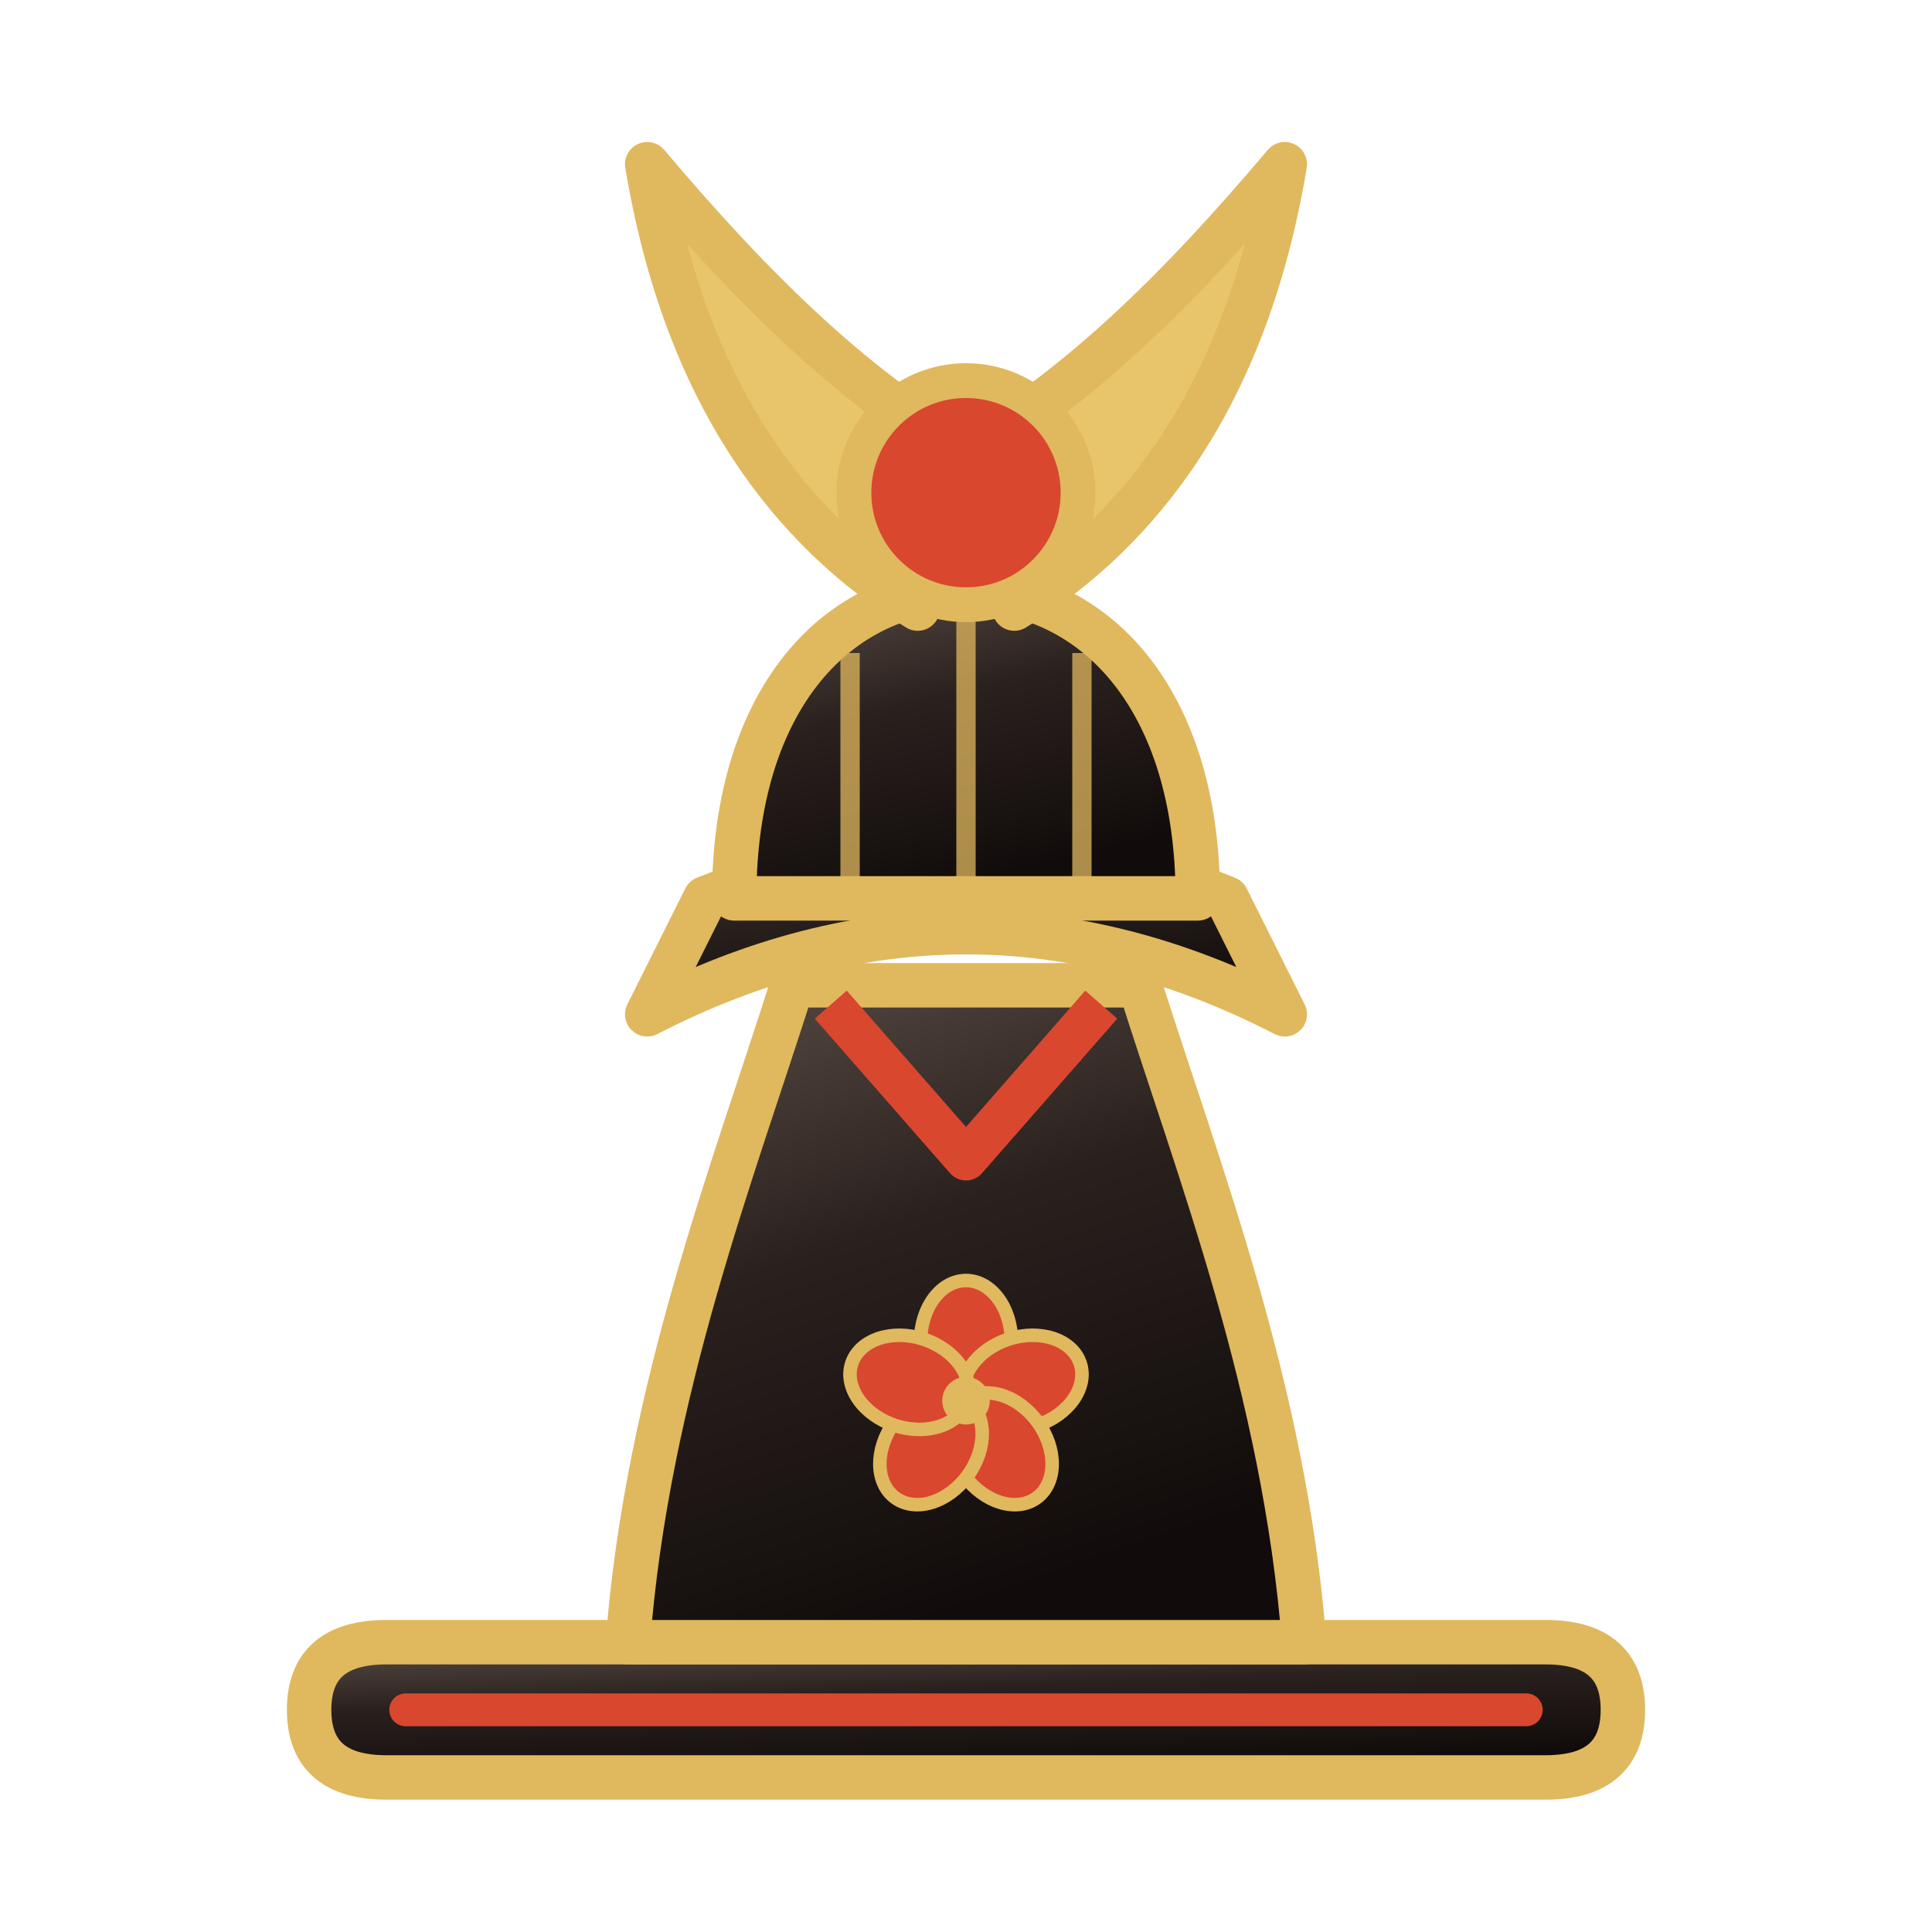
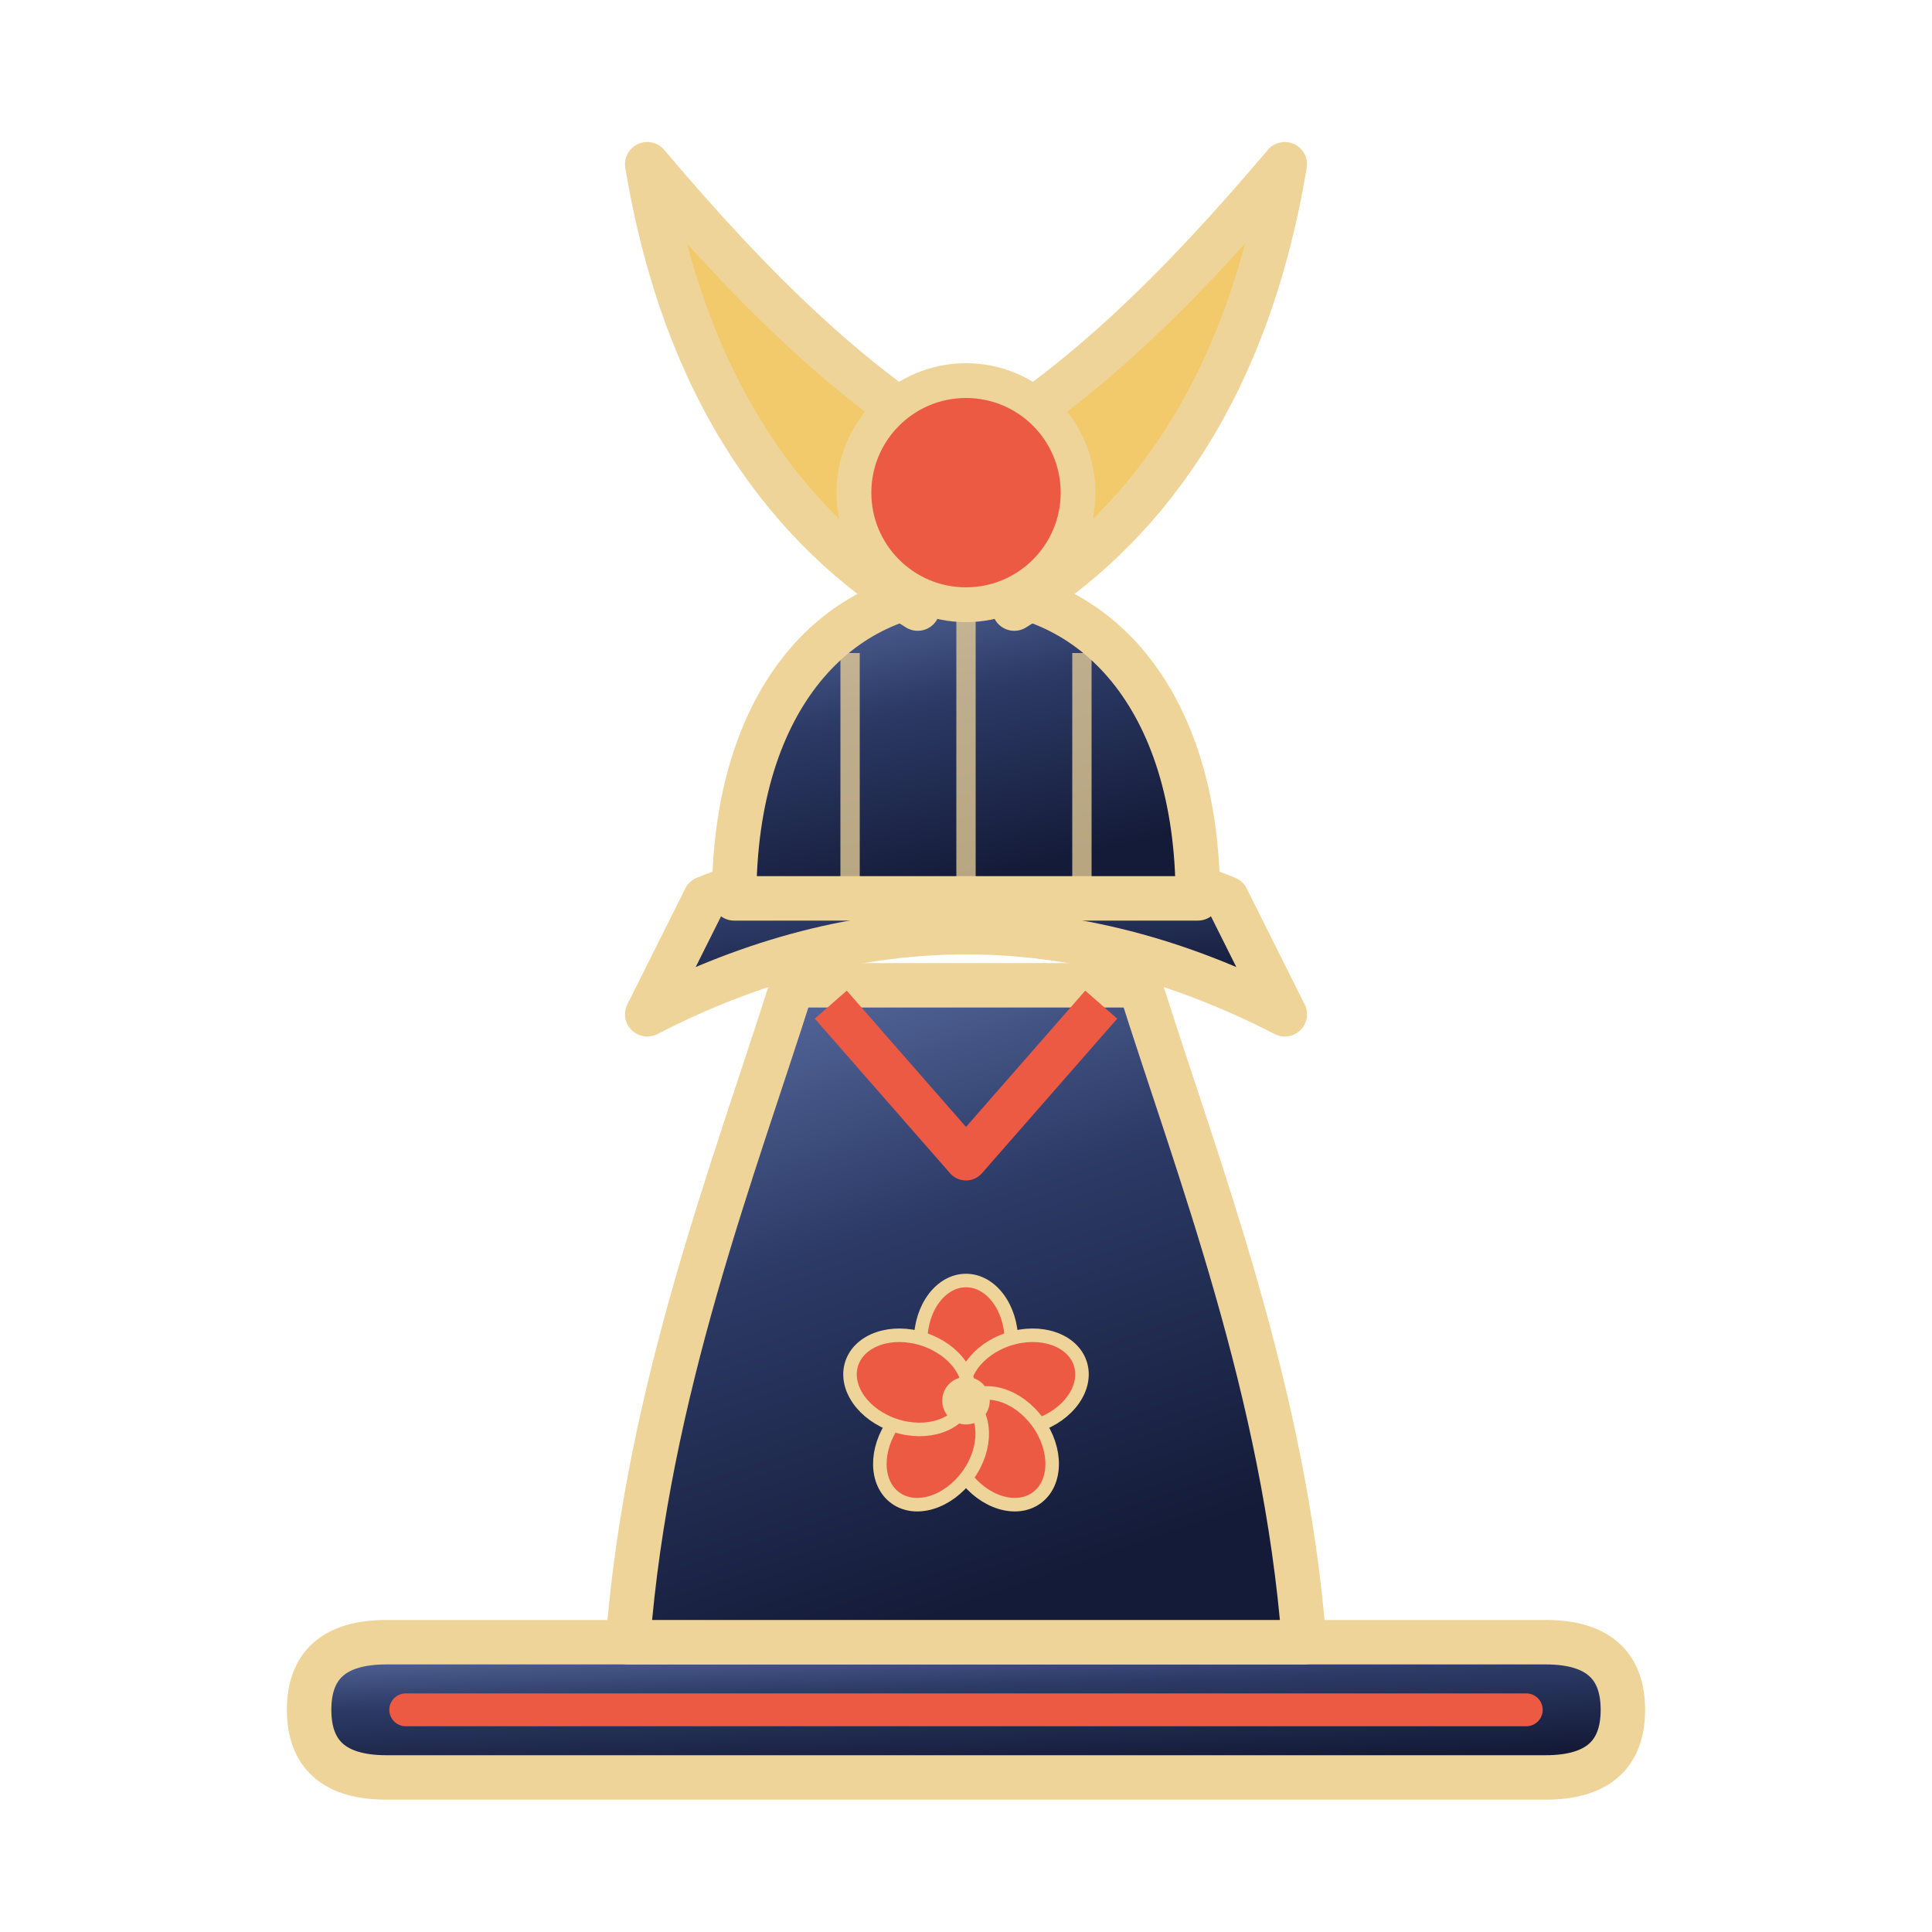
<svg xmlns="http://www.w3.org/2000/svg" viewBox="0 0 100 100">
  <defs>
    <linearGradient id="g" x1="0" y1="0" x2="0.35" y2="1">
-       <stop offset="0" stop-color="#5a4c45" />
-       <stop offset="0.45" stop-color="#2a211e" />
-       <stop offset="1" stop-color="#110c0b" />
+       <stop offset="0" stop-color="#5d71a6" />
+       <stop offset="0.45" stop-color="#2c3a66" />
+       <stop offset="1" stop-color="#141b38" />
    </linearGradient>
  </defs>
-   <g stroke="#e0b85e" stroke-width="2.3" stroke-linejoin="round">
+   <g stroke="#efd49a" stroke-width="2.3" stroke-linejoin="round">
    <path d="M20 92H80Q84 92 84 88.5Q84 85 80 85H20Q16 85 16 88.5Q16 92 20 92Z" fill="url(#g)" />
-     <path d="M21 88.5H79" stroke="#d9472f" stroke-width="1.7" stroke-linecap="round" />
+     <path d="M21 88.5H79" stroke="#ec5a44" stroke-width="1.7" stroke-linecap="round" />
    <path d="M32.5 85C33.5 72 38 60.5 41 51H59C62 60.5 66.5 72 67.5 85Z" fill="url(#g)" />
-     <path d="M43 52L50 60L57 52" fill="none" stroke="#d9472f" stroke-width="2.2" />
-     <g fill="#d9472f" stroke="#e0b85e" stroke-width="0.7">
+     <path d="M43 52L50 60L57 52" fill="none" stroke="#ec5a44" stroke-width="2.2" />
+     <g fill="#ec5a44" stroke="#efd49a" stroke-width="0.7">
      <ellipse cx="50.00" cy="69.42" rx="2.35" ry="3.14" transform="rotate(0 50.00 69.42)" />
      <ellipse cx="52.93" cy="71.55" rx="2.35" ry="3.14" transform="rotate(72 52.93 71.55)" />
      <ellipse cx="51.81" cy="74.99" rx="2.35" ry="3.14" transform="rotate(144 51.81 74.99)" />
      <ellipse cx="48.19" cy="74.99" rx="2.35" ry="3.14" transform="rotate(216 48.19 74.99)" />
      <ellipse cx="47.07" cy="71.55" rx="2.35" ry="3.14" transform="rotate(288 47.07 71.55)" />
-       <circle cx="50" cy="72.5" r="1.23" fill="#e0b85e" stroke="none" />
+       <circle cx="50" cy="72.5" r="1.23" fill="#efd49a" stroke="none" />
    </g>
    <path d="M33.5 52.5Q50 44 66.5 52.5L63.5 46.5Q50 41 36.5 46.5Z" fill="url(#g)" />
    <path d="M38 46.5C38 36 43.5 30.5 50 30.5C56.5 30.5 62 36 62 46.5Z" fill="url(#g)" />
-     <path d="M44 46V33.8M50 46V30.8M56 46V33.8" fill="none" stroke="#e0b85e" stroke-width="1" opacity="0.75" />
-     <path d="M47.5 31.5C41 27.5 35.5 20.5 33.5 8.5C39 15 44.5 20.5 51 24Z" fill="#e8c46a" />
-     <path d="M52.5 31.5C59 27.5 64.5 20.5 66.5 8.5C61 15 55.5 20.5 49 24Z" fill="#e8c46a" />
-     <circle cx="50" cy="25.5" r="5.8" fill="#d9472f" stroke-width="1.8" />
+     <path d="M44 46V33.8M50 46V30.8M56 46V33.8" fill="none" stroke="#efd49a" stroke-width="1" opacity="0.75" />
+     <path d="M47.5 31.5C41 27.5 35.5 20.5 33.5 8.5C39 15 44.5 20.5 51 24Z" fill="#f2ca6c" />
+     <path d="M52.5 31.5C59 27.5 64.5 20.5 66.5 8.5C61 15 55.5 20.5 49 24Z" fill="#f2ca6c" />
+     <circle cx="50" cy="25.5" r="5.8" fill="#ec5a44" stroke-width="1.8" />
  </g>
</svg>
